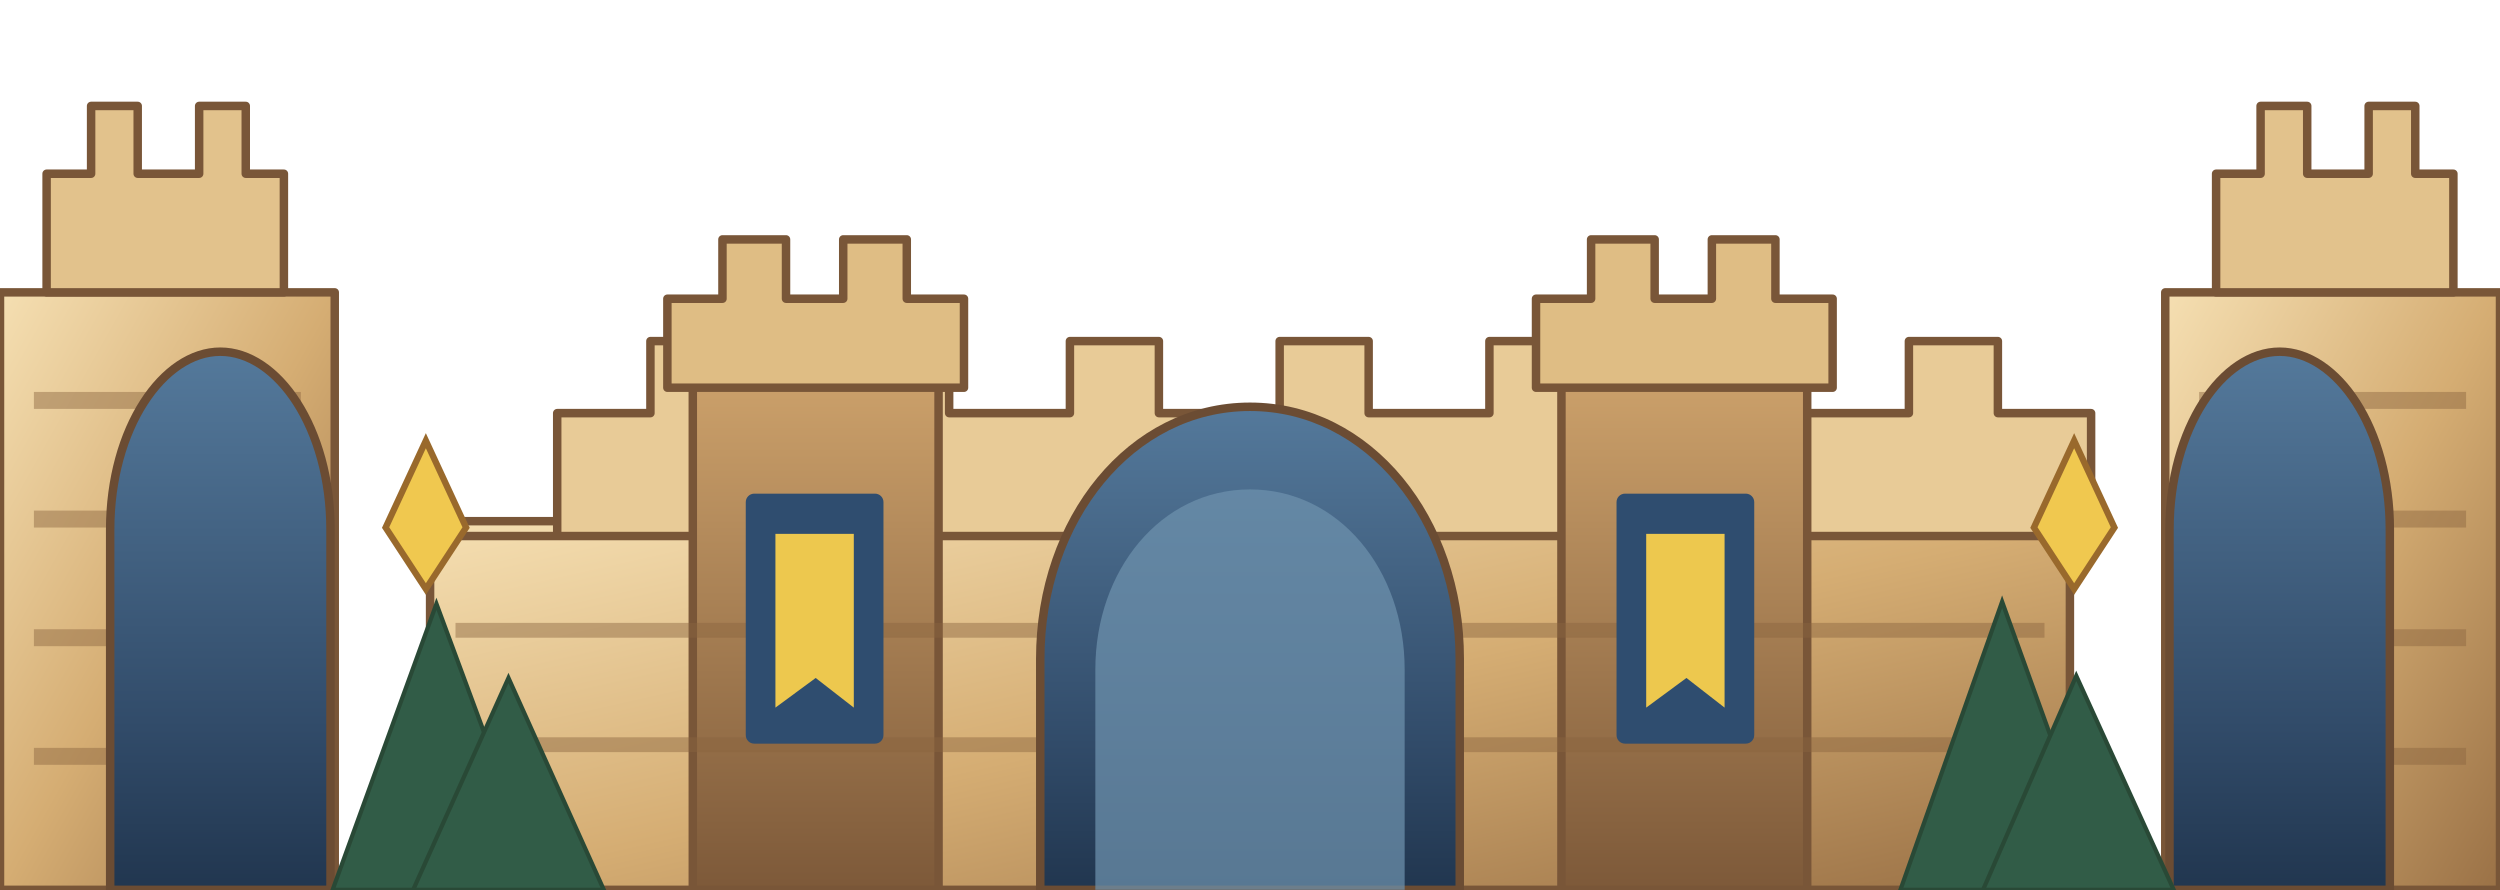
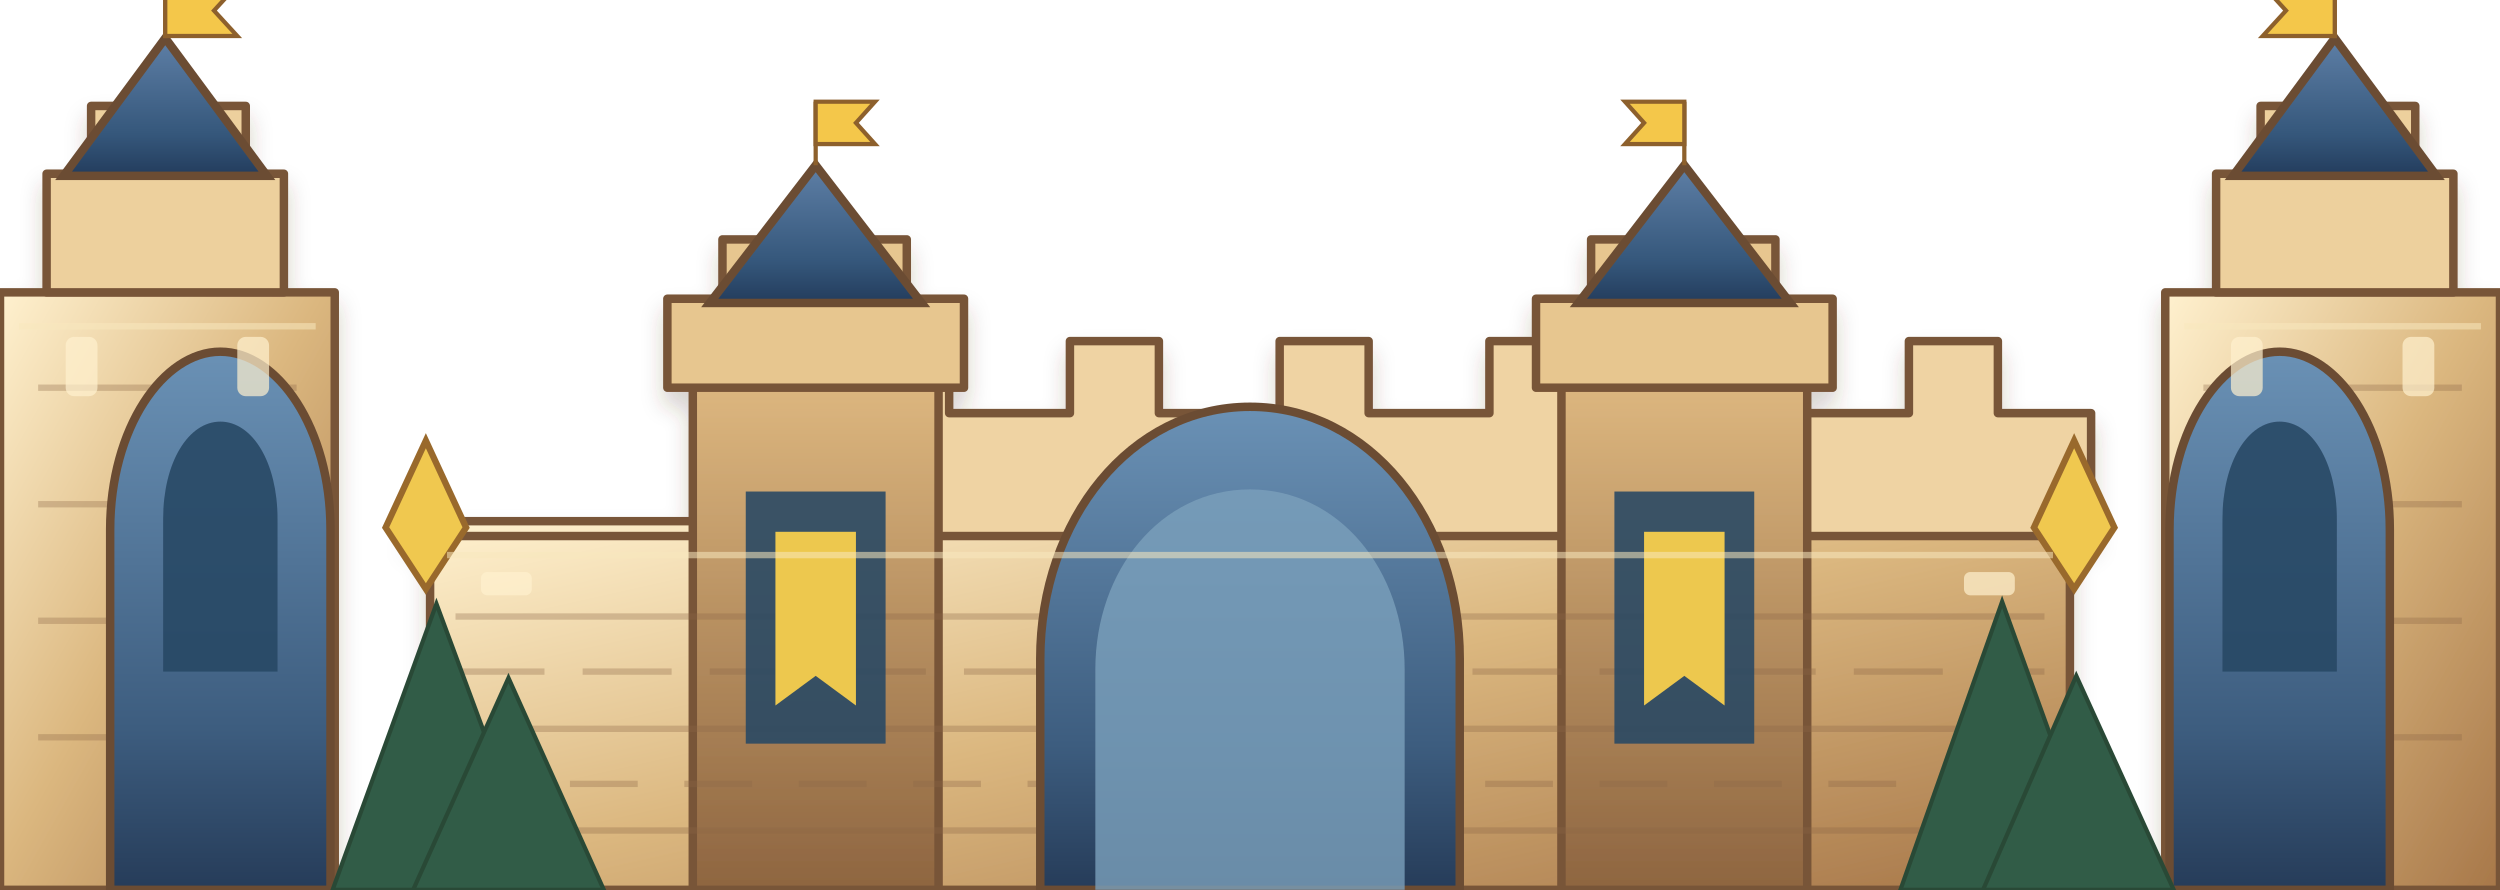
<svg xmlns="http://www.w3.org/2000/svg" viewBox="0 0 1180 420">
  <defs>
    <linearGradient id="stone" x1="0" y1="0" x2="1" y2="1">
-       <stop stop-color="#f5dfb2" />
-       <stop offset=".5" stop-color="#d5ad73" />
-       <stop offset="1" stop-color="#9a7146" />
+       <stop stop-color="#fff1cf" />
+       <stop offset=".48" stop-color="#dbb77f" />
+       <stop offset="1" stop-color="#a77749" />
    </linearGradient>
    <linearGradient id="stoneDark" x1="0" y1="0" x2="0" y2="1">
-       <stop stop-color="#cba06a" />
-       <stop offset="1" stop-color="#7d5939" />
+       <stop stop-color="#ddb77f" />
+       <stop offset="1" stop-color="#8e6540" />
+     </linearGradient>
+     <linearGradient id="roof" x1="0" y1="0" x2="0" y2="1">
+       <stop stop-color="#5e7fa6" />
+       <stop offset=".7" stop-color="#35577b" />
+       <stop offset="1" stop-color="#233c5c" />
    </linearGradient>
    <linearGradient id="arch" x1="0" y1="0" x2="0" y2="1">
-       <stop stop-color="#54799b" />
-       <stop offset=".7" stop-color="#314b69" />
-       <stop offset="1" stop-color="#21364f" />
+       <stop stop-color="#6a91b5" />
+       <stop offset=".7" stop-color="#3d5d7f" />
+       <stop offset="1" stop-color="#263c59" />
    </linearGradient>
+     <filter id="softShadow" x="-20%" y="-20%" width="140%" height="160%">
+       <feDropShadow dx="0" dy="7" stdDeviation="5" flood-color="#4d3526" flood-opacity=".22" />
+     </filter>
  </defs>
-   <g stroke="#795638" stroke-width="4" stroke-linejoin="round">
+   <g filter="url(#softShadow)" stroke="#785437" stroke-width="4" stroke-linejoin="round">
    <path d="M0 420V138h158V420Z" fill="url(#stone)" />
    <path d="M1022 420V138h158V420Z" fill="url(#stone)" />
-     <path d="M22 138h112V82h-18V50H94v32H65V50H43v32H22Z" fill="#e2c28c" />
-     <path d="M1046 138h112V82h-18V50h-22v32h-29V50h-22v32h-21Z" fill="#e2c28c" />
+     <path d="M22 138h112V82h-18V50H94v32H65V50H43v32H22Z" fill="#edd09d" />
+     <path d="M1046 138h112V82h-18V50h-22v32h-29V50h-22v32h-21Z" fill="#edd09d" />
    <path d="M203 420V246h774V420Z" fill="url(#stone)" />
-     <path d="M193 253h794v-58h-44v-34h-42v34h-57v-34h-42v34h-57v-34h-42v34h-57v-34h-42v34h-57v-34h-42v34h-57v-34h-42v34h-57v-34h-42v34h-44v58Z" fill="#e8cb97" />
+     <path d="M193 253h794v-58h-44v-34h-42v34h-57v-34h-42v34h-57v-34h-42v34h-57v-34h-42v34h-57v-34h-42v34h-57v-34h-42v34h-44v58Z" fill="#efd3a3" />
    <path d="M327 420V180h116V420Z" fill="url(#stoneDark)" />
    <path d="M737 420V180h116V420Z" fill="url(#stoneDark)" />
-     <path d="M315 183h140v-42h-27v-28h-30v28h-27v-28h-30v28h-26Z" fill="#dfbd84" />
-     <path d="M725 183h140v-42h-27v-28h-30v28h-27v-28h-30v28h-26Z" fill="#dfbd84" />
+     <path d="M315 183h140v-42h-27v-28h-30v28h-27v-28h-30v28h-26Z" fill="#e7c68f" />
+     <path d="M725 183h140v-42h-27v-28h-30v28h-27v-28h-30v28h-26Z" fill="#e7c68f" />
  </g>
-   <g fill="#8a643f" opacity=".45">
-     <path d="M16 185h126v8H16zM16 241h126v8H16zM16 297h126v8H16zM16 353h126v8H16z" />
-     <path d="M1038 185h126v8h-126zM1038 241h126v8h-126zM1038 297h126v8h-126zM1038 353h126v8h-126z" />
-     <path d="M215 294h750v7H215zM215 348h750v7H215z" />
+   <g opacity=".32" stroke="#8b6644" stroke-width="3">
+     <path d="M18 183h122M18 238h122M18 293h122M18 348h122" />
+     <path d="M1040 183h122M1040 238h122M1040 293h122M1040 348h122" />
+     <path d="M215 291h750M215 344h750M215 392h750" />
+     <path d="M215 317h750" stroke-dasharray="42 18" />
+     <path d="M215 370h750" stroke-dasharray="32 22" />
+   </g>
+   <g fill="url(#roof)" stroke="#6b4c33" stroke-width="4">
+     <path d="M30 83 78 18l48 65Z" />
+     <path d="M1054 83 1102 18l48 65Z" />
+     <path d="M335 143 385 78l50 65Z" />
+     <path d="M745 143 795 78l50 65Z" />
+   </g>
+   <g fill="#f4c74a" stroke="#8d602c" stroke-width="2">
+     <path d="M78 18v-25M1102 18v-25M385 78V48M795 78V48" />
+     <path d="M78-7h34l-11 12 11 12H78ZM1102-7h-34l11 12-11 12h34ZM385 48h28l-9 10 9 10h-28ZM795 48h-28l9 10-9 10h28Z" />
  </g>
  <g fill="url(#arch)" stroke="#6b4c33" stroke-width="4">
    <path d="M52 420V250c0-48 25-84 52-84s52 36 52 84v170Z" />
    <path d="M1024 420V250c0-48 25-84 52-84s52 36 52 84v170Z" />
    <path d="M491 420V311c0-66 43-119 99-119s99 53 99 119v109Z" />
  </g>
-   <path d="M517 420V316c0-47 31-85 73-85s73 38 73 85v104Z" fill="#6d91ad" opacity=".72" />
-   <g fill="#2f4d6f">
-     <rect x="352" y="233" width="65" height="118" rx="4" />
-     <rect x="763" y="233" width="65" height="118" rx="4" />
+   <path d="M517 420V316c0-47 31-85 73-85s73 38 73 85v104Z" fill="#7ba0bb" opacity=".8" />
+   <g fill="#274764" opacity=".88">
+     <path d="M77 245c0-27 12-46 27-46s27 19 27 46v72H77Z" />
+     <path d="M1049 245c0-27 12-46 27-46s27 19 27 46v72h-54Z" />
+     <path d="M352 232h66v119h-66Z" />
+     <path d="M762 232h66v119h-66Z" />
  </g>
  <g fill="#edc84e">
-     <path d="M366 252h37v82l-18-14-19 14Z" />
-     <path d="M777 252h37v82l-18-14-19 14Z" />
-     <path d="M384.5 271 397 291l-12.5 20-12.5-20Z" />
-     <path d="M795.5 271 808 291l-12.5 20-12.5-20Z" />
+     <path d="M366 251h38v82l-19-14-19 14Z" />
+     <path d="M776 251h38v82l-19-14-19 14Z" />
+     <path d="m385 271 12 20-12 20-12-20Z" />
+     <path d="m795 271 12 20-12 20-12-20Z" />
+   </g>
+   <g fill="#fff1ce" opacity=".7">
+     <rect x="31" y="159" width="15" height="28" rx="4" />
+     <rect x="112" y="159" width="15" height="28" rx="4" />
+     <rect x="1053" y="159" width="15" height="28" rx="4" />
+     <rect x="1134" y="159" width="15" height="28" rx="4" />
+     <rect x="227" y="270" width="24" height="11" rx="3" />
+     <rect x="927" y="270" width="24" height="11" rx="3" />
  </g>
  <g fill="#315c47" stroke="#294936" stroke-width="2">
    <path d="M157 420 206 285l50 135Z" />
    <path d="M195 420 240 320l45 100Z" />
    <path d="M897 420 945 284l49 136Z" />
    <path d="M936 420 980 319l46 101Z" />
  </g>
  <g fill="#f0c84f" stroke="#99692c" stroke-width="3">
    <path d="M182 249 201 208l19 41-19 29Z" />
    <path d="M960 249 979 208l19 41-19 29Z" />
  </g>
+   <g opacity=".55" fill="none" stroke="#f8e8bd" stroke-width="3">
+     <path d="M9 154h140M1031 154h140" />
+     <path d="M211 262h758" />
+   </g>
</svg>
